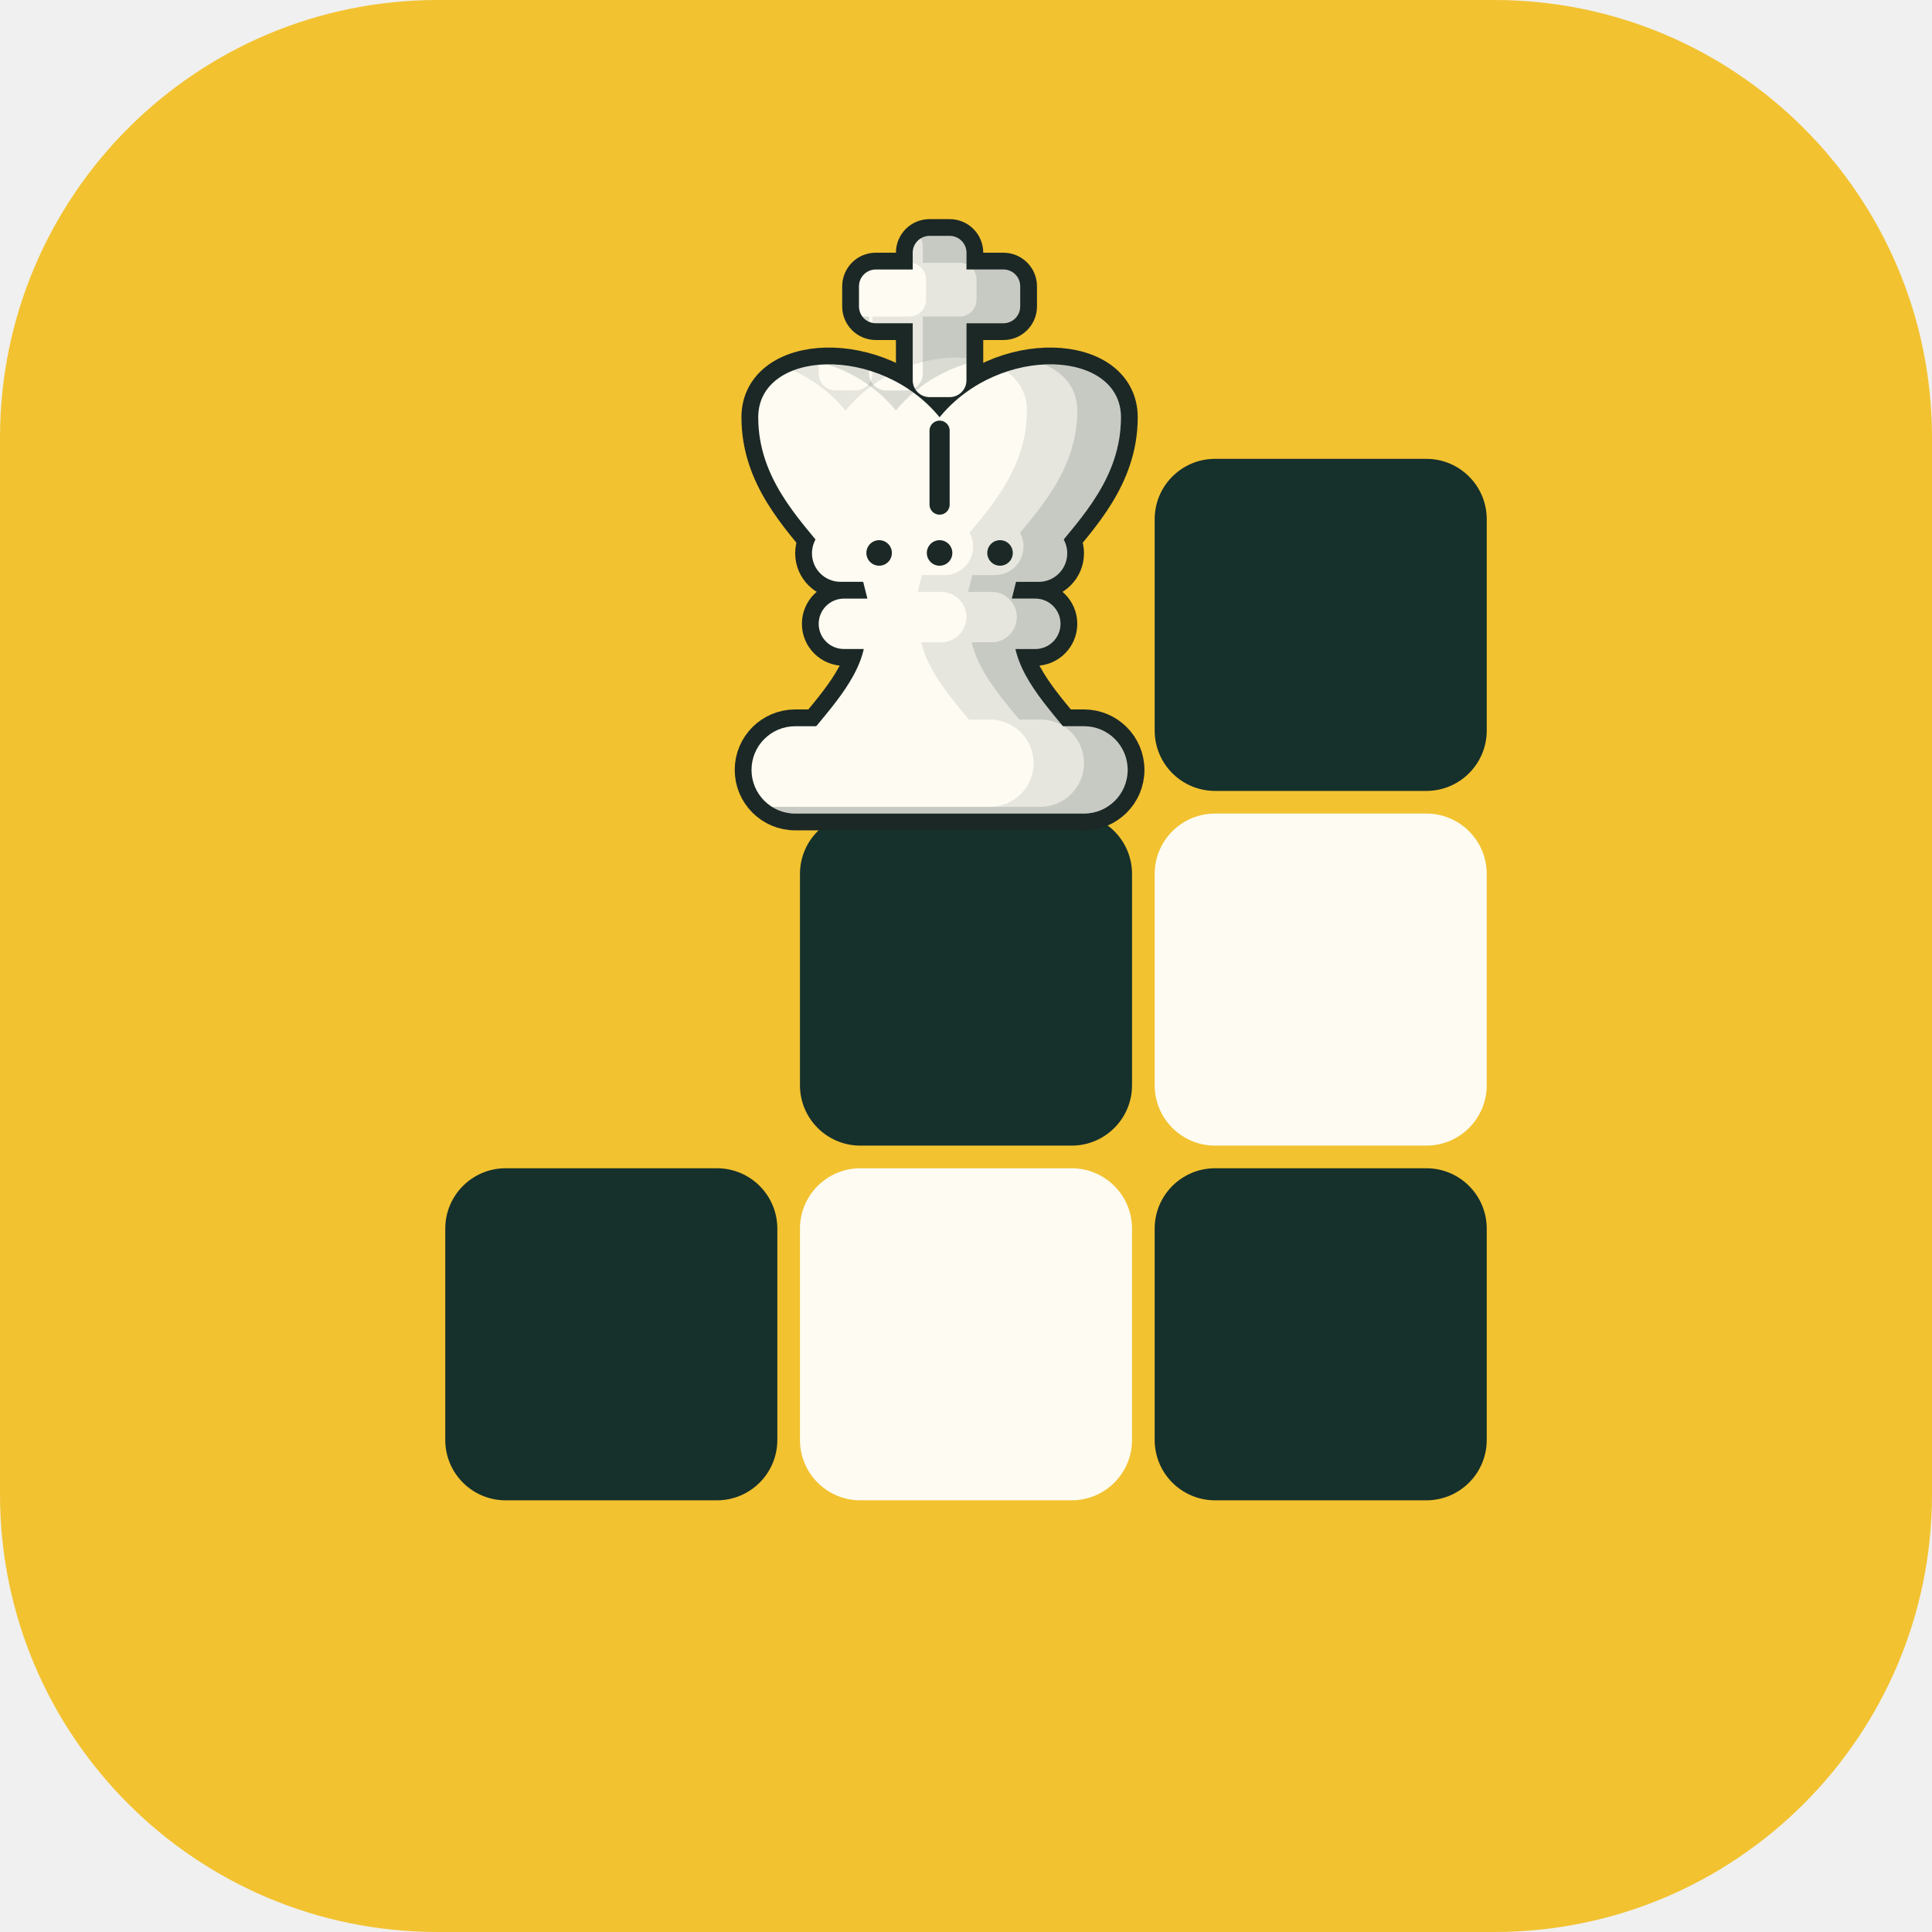
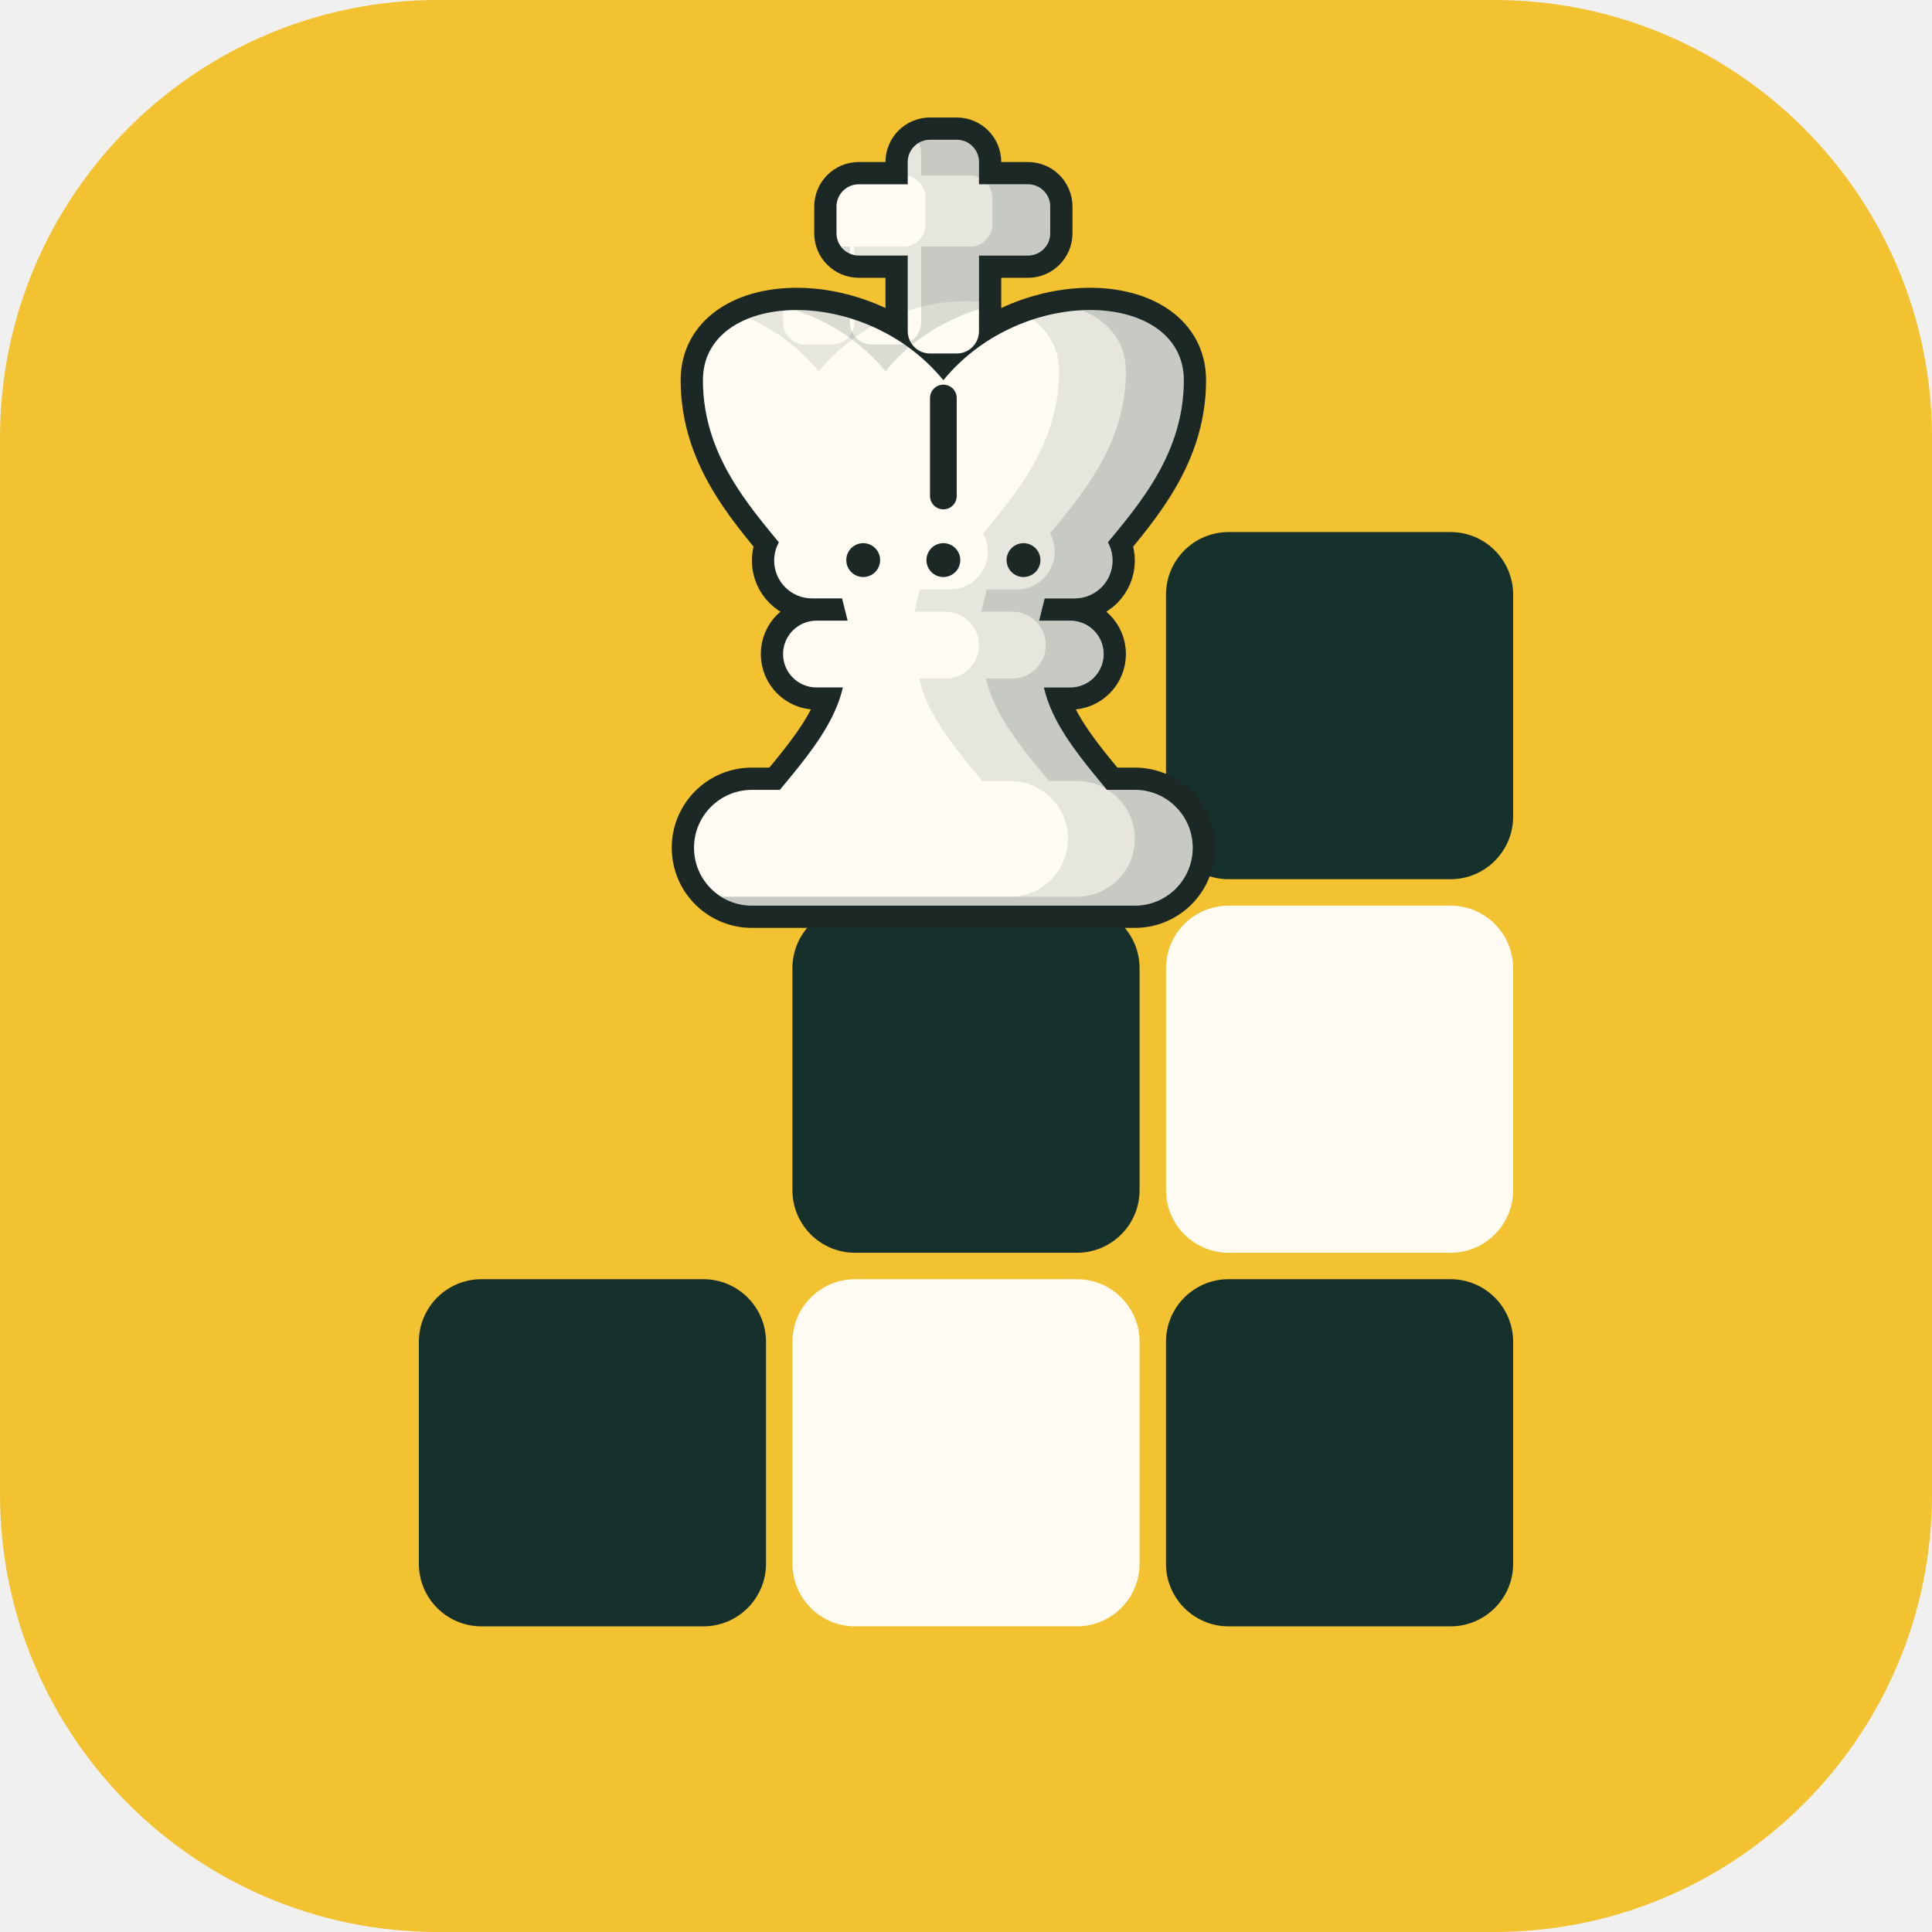
<svg xmlns="http://www.w3.org/2000/svg" viewBox="0 0 512 512">
  <rect width="512" height="512" rx="116" fill="#f2c230" />
-   <rect x="118.0" y="309.6" width="88.0" height="88.0" rx="16.0" fill="#16302c" />
-   <rect x="212.0" y="309.6" width="88.0" height="88.0" rx="16.0" fill="#fdfbf2" />
-   <rect x="212.0" y="215.6" width="88.0" height="88.0" rx="16.0" fill="#16302c" />
-   <rect x="306.0" y="309.6" width="88.0" height="88.0" rx="16.0" fill="#16302c" />
-   <rect x="306.0" y="215.6" width="88.0" height="88.0" rx="16.0" fill="#fdfbf2" />
-   <rect x="306.0" y="121.6" width="88.0" height="88.0" rx="16.0" fill="#16302c" />
-   <svg x="160.0" y="55.4" width="178.0" height="178.0" viewBox="0 0 100 100">
+   <rect x="111.0" y="339.0" width="92.0" height="92.0" rx="16.6" fill="#16302c" />
+   <rect x="210.0" y="339.0" width="92.0" height="92.0" rx="16.6" fill="#fdfbf2" />
+   <rect x="210.0" y="240.0" width="92.0" height="92.0" rx="16.6" fill="#16302c" />
+   <rect x="309.0" y="339.0" width="92.0" height="92.0" rx="16.6" fill="#16302c" />
+   <rect x="309.0" y="240.0" width="92.0" height="92.0" rx="16.6" fill="#fdfbf2" />
+   <rect x="309.0" y="141.0" width="92.0" height="92.0" rx="16.6" fill="#16302c" />
+   <svg x="132.0" y="27.6" width="236" height="236" viewBox="0 0 100 100">
    <g stroke-linejoin="round" stroke-linecap="round">
      <g fill="#1c2826" stroke="#1c2826" stroke-width="5">
        <rect x="46" y="4" width="8" height="24" rx="2.5" />
        <rect x="38" y="9" width="24" height="8" rx="2.5" />
        <path d="M23 31 C23 21 41 20 50 31 C59 20 77 21 77 31 C77 40 71 46 67 51 L33 51 C29 46 23 40 23 31 Z" />
        <rect x="31" y="47" width="38" height="8.5" rx="4.25" />
        <path d="M38 53 L62 53 L60 61 L40 61 Z" />
        <rect x="32" y="58" width="36" height="7.5" rx="3.75" />
        <path d="M39 63 L61 63 C61 69 66 74 70 79 L30 79 C34 74 39 69 39 63 Z" />
        <rect x="22" y="77" width="56" height="13" rx="6.5" />
      </g>
      <g fill="#fdfbf2">
        <rect x="46" y="4" width="8" height="24" rx="2.5" />
        <rect x="38" y="9" width="24" height="8" rx="2.5" />
        <path d="M23 31 C23 21 41 20 50 31 C59 20 77 21 77 31 C77 40 71 46 67 51 L33 51 C29 46 23 40 23 31 Z" />
        <rect x="31" y="47" width="38" height="8.5" rx="4.25" />
        <path d="M38 53 L62 53 L60 61 L40 61 Z" />
        <rect x="32" y="58" width="36" height="7.5" rx="3.75" />
        <path d="M39 63 L61 63 C61 69 66 74 70 79 L30 79 C34 74 39 69 39 63 Z" />
        <rect x="22" y="77" width="56" height="13" rx="6.5" />
      </g>
      <mask id="icon-ms-wk">
        <g fill="#fff">
          <rect x="46" y="4" width="8" height="24" rx="2.5" />
          <rect x="38" y="9" width="24" height="8" rx="2.5" />
          <path d="M23 31 C23 21 41 20 50 31 C59 20 77 21 77 31 C77 40 71 46 67 51 L33 51 C29 46 23 40 23 31 Z" />
          <rect x="31" y="47" width="38" height="8.5" rx="4.25" />
          <path d="M38 53 L62 53 L60 61 L40 61 Z" />
          <rect x="32" y="58" width="36" height="7.5" rx="3.75" />
          <path d="M39 63 L61 63 C61 69 66 74 70 79 L30 79 C34 74 39 69 39 63 Z" />
          <rect x="22" y="77" width="56" height="13" rx="6.5" />
        </g>
        <g fill="#000" transform="translate(-14 -1)">
          <rect x="46" y="4" width="8" height="24" rx="2.5" />
          <rect x="38" y="9" width="24" height="8" rx="2.5" />
          <path d="M23 31 C23 21 41 20 50 31 C59 20 77 21 77 31 C77 40 71 46 67 51 L33 51 C29 46 23 40 23 31 Z" />
          <rect x="31" y="47" width="38" height="8.5" rx="4.25" />
          <path d="M38 53 L62 53 L60 61 L40 61 Z" />
          <rect x="32" y="58" width="36" height="7.5" rx="3.75" />
          <path d="M39 63 L61 63 C61 69 66 74 70 79 L30 79 C34 74 39 69 39 63 Z" />
          <rect x="22" y="77" width="56" height="13" rx="6.5" />
        </g>
      </mask>
      <rect width="100" height="100" fill="rgba(24,44,40,0.1)" mask="url(#icon-ms-wk)" />
      <mask id="icon-mc-wk">
        <g fill="#fff">
          <rect x="46" y="4" width="8" height="24" rx="2.5" />
          <rect x="38" y="9" width="24" height="8" rx="2.5" />
          <path d="M23 31 C23 21 41 20 50 31 C59 20 77 21 77 31 C77 40 71 46 67 51 L33 51 C29 46 23 40 23 31 Z" />
          <rect x="31" y="47" width="38" height="8.5" rx="4.25" />
          <path d="M38 53 L62 53 L60 61 L40 61 Z" />
          <rect x="32" y="58" width="36" height="7.5" rx="3.75" />
          <path d="M39 63 L61 63 C61 69 66 74 70 79 L30 79 C34 74 39 69 39 63 Z" />
          <rect x="22" y="77" width="56" height="13" rx="6.5" />
        </g>
        <g fill="#000" transform="translate(-6.5 -1)">
          <rect x="46" y="4" width="8" height="24" rx="2.5" />
          <rect x="38" y="9" width="24" height="8" rx="2.5" />
          <path d="M23 31 C23 21 41 20 50 31 C59 20 77 21 77 31 C77 40 71 46 67 51 L33 51 C29 46 23 40 23 31 Z" />
          <rect x="31" y="47" width="38" height="8.5" rx="4.25" />
          <path d="M38 53 L62 53 L60 61 L40 61 Z" />
          <rect x="32" y="58" width="36" height="7.5" rx="3.75" />
          <path d="M39 63 L61 63 C61 69 66 74 70 79 L30 79 C34 74 39 69 39 63 Z" />
          <rect x="22" y="77" width="56" height="13" rx="6.5" />
        </g>
      </mask>
      <rect width="100" height="100" fill="rgba(24,44,40,0.15)" mask="url(#icon-mc-wk)" />
      <g fill="none" stroke="#1c2826" stroke-width="3">
        <circle cx="41" cy="51.2" r="1.9" stroke="none" fill="#1c2826" />
        <circle cx="50" cy="51.2" r="1.9" stroke="none" fill="#1c2826" />
        <circle cx="59" cy="51.2" r="1.9" stroke="none" fill="#1c2826" />
        <path d="M50 33 V44" />
      </g>
    </g>
  </svg>
</svg>
